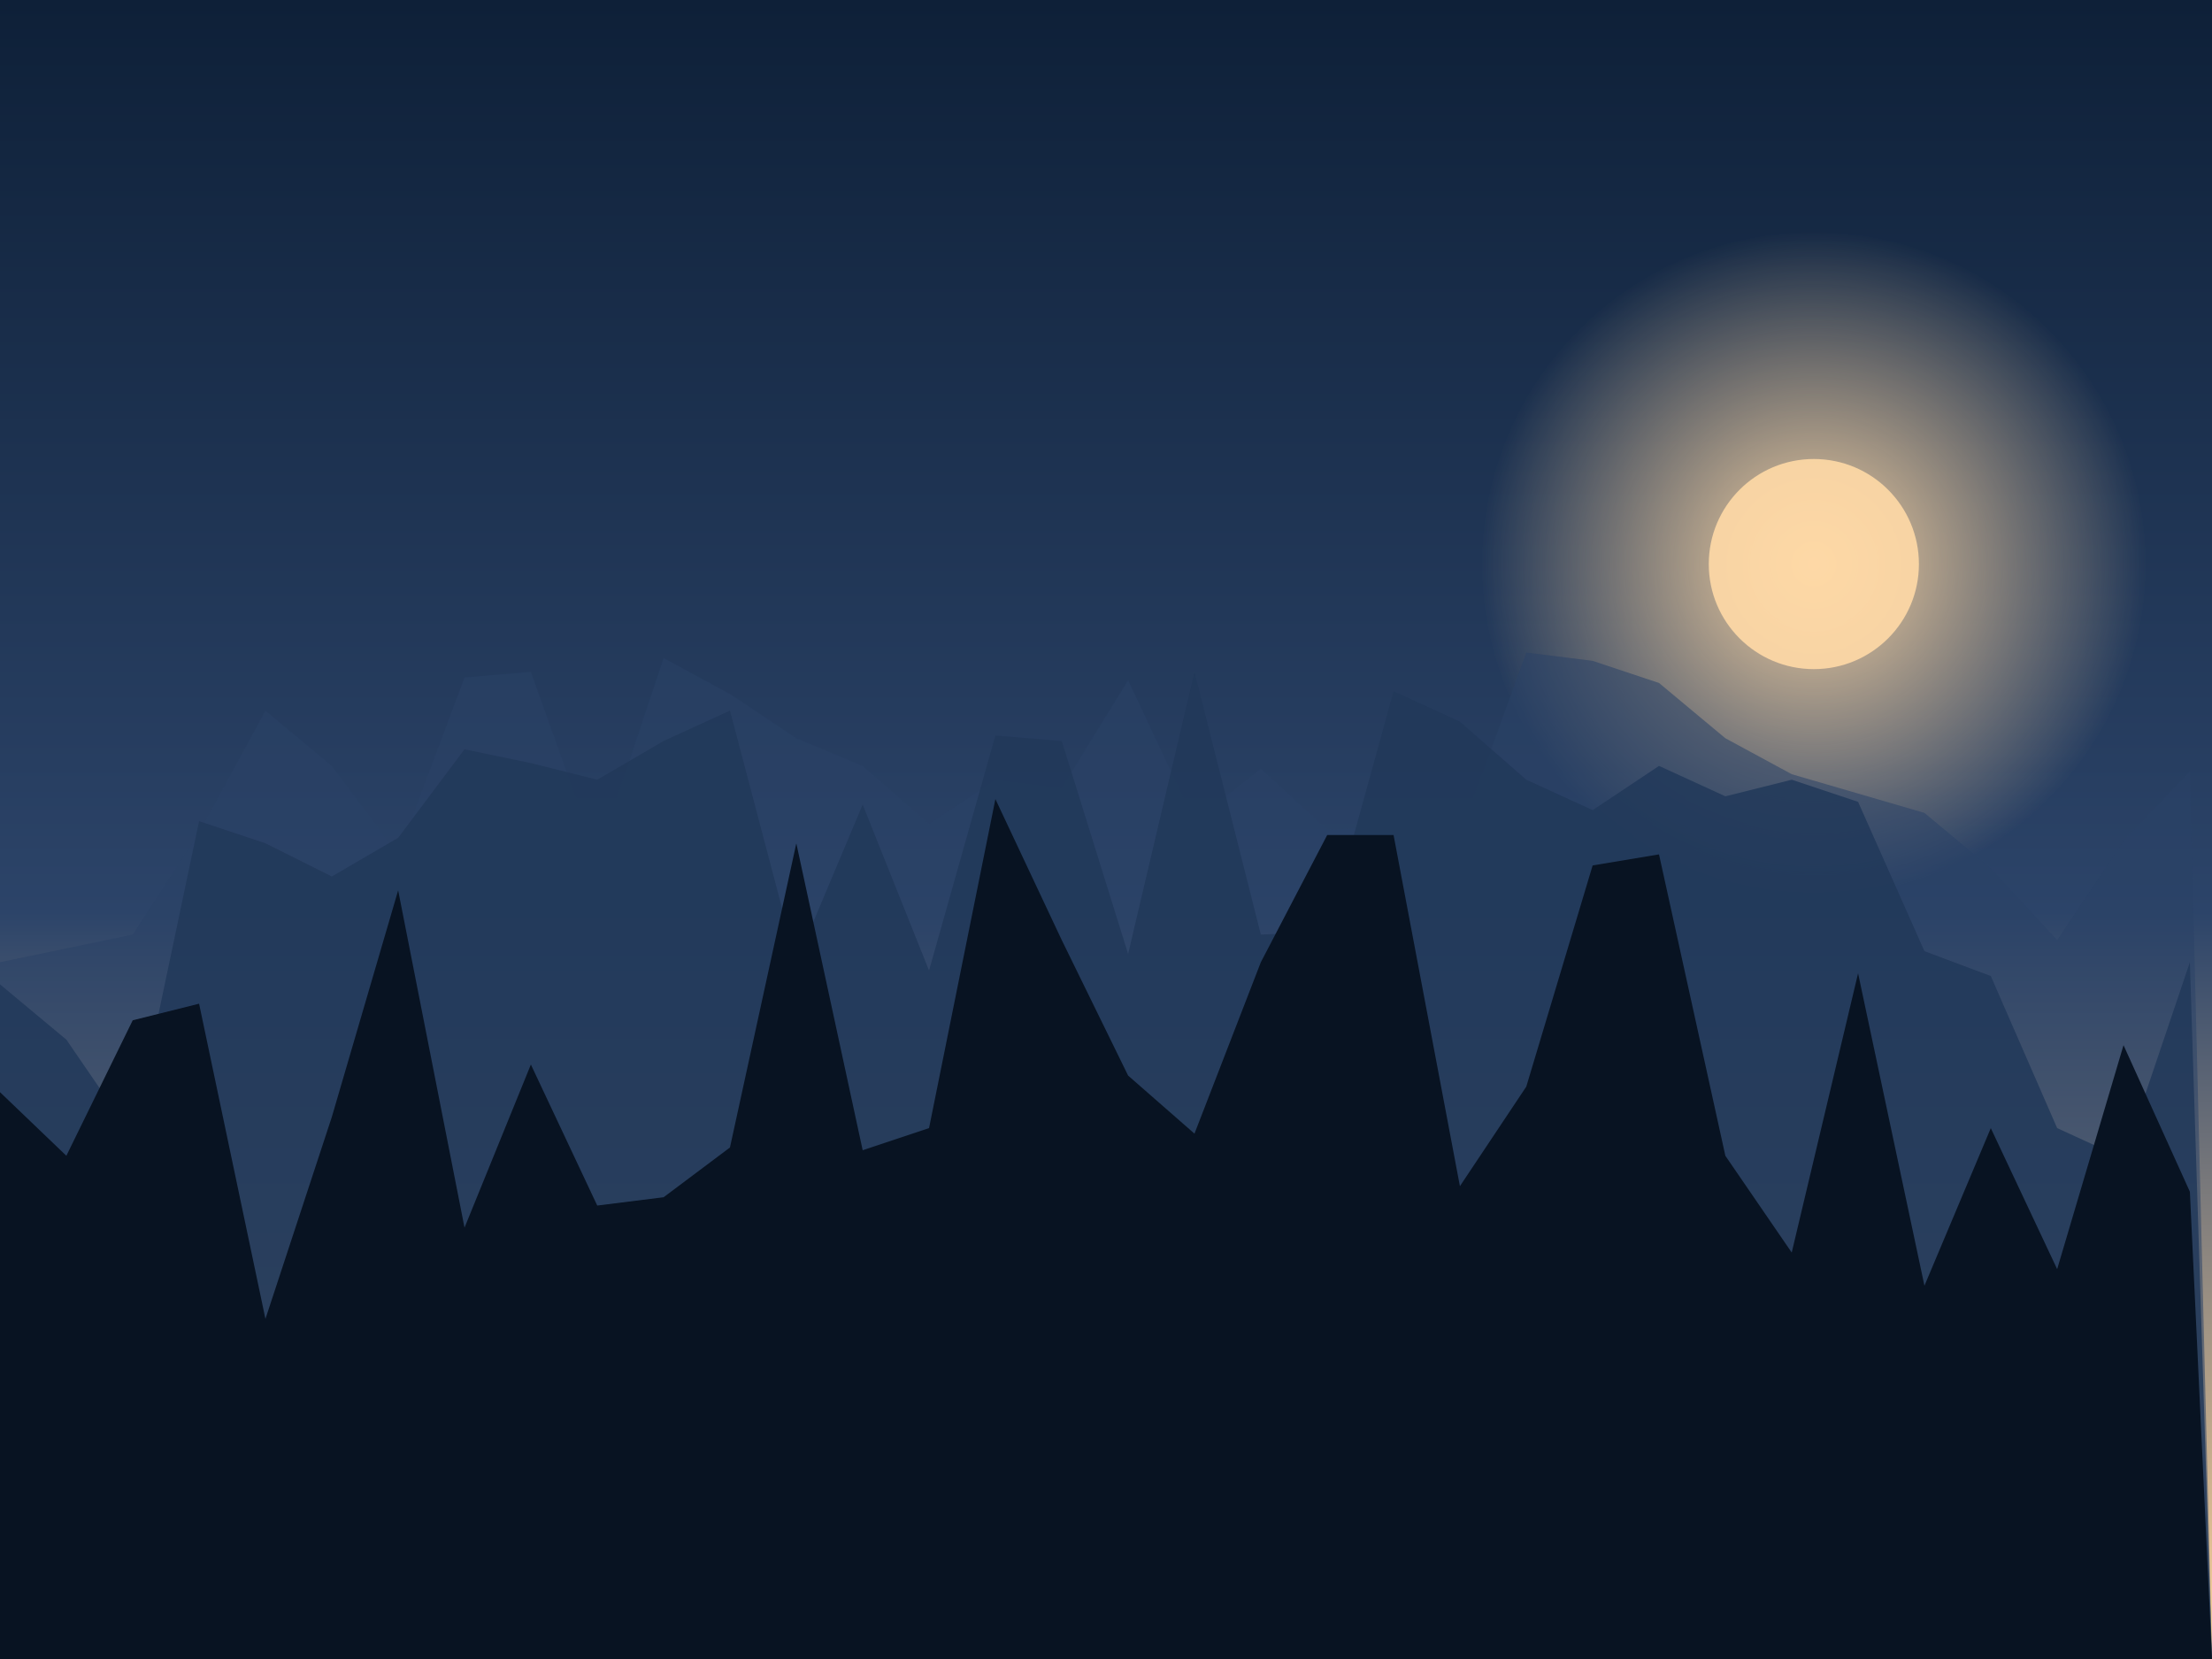
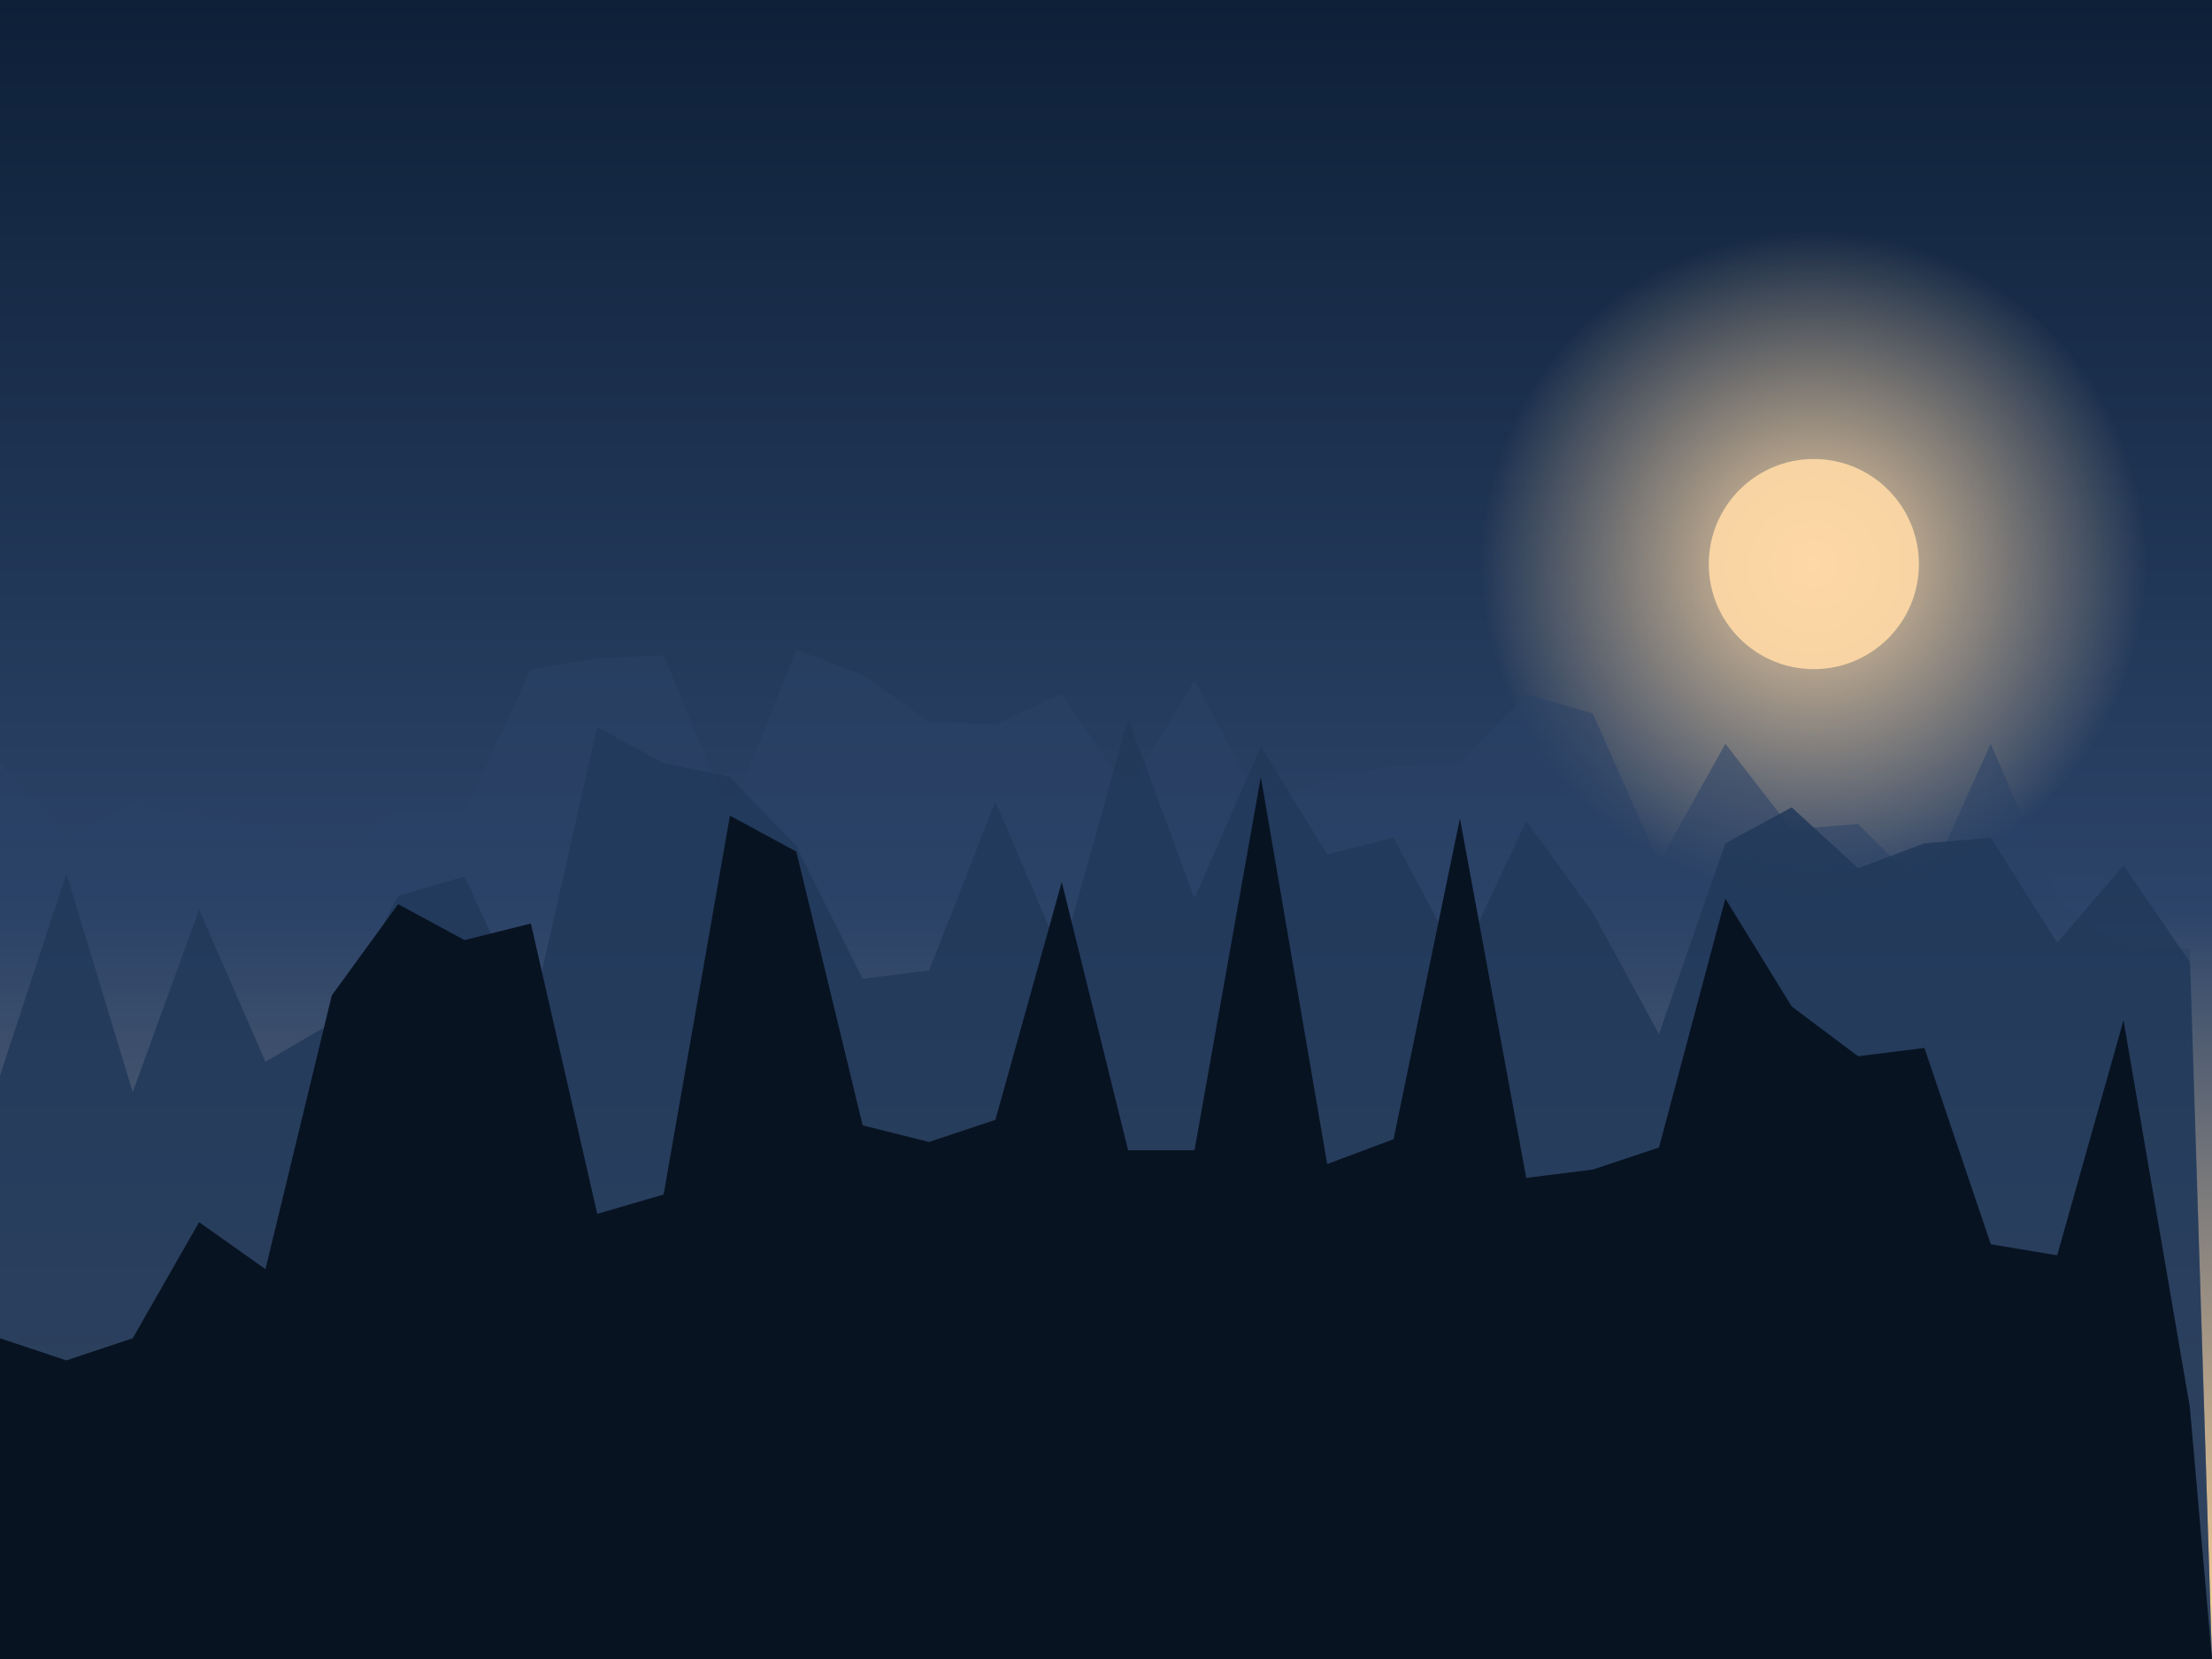
<svg xmlns="http://www.w3.org/2000/svg" viewBox="0 0 800 600" preserveAspectRatio="xMidYMid slice">
  <defs>
    <linearGradient id="sky" x1="0" y1="0" x2="0" y2="1">
      <stop offset="0" stop-color="#0e2038" />
      <stop offset="0.55" stop-color="#2c4469" />
      <stop offset="1" stop-color="#ffd49a" />
    </linearGradient>
    <radialGradient id="orb" cx="0.5" cy="0.5" r="0.5">
      <stop offset="0" stop-color="#ffd9a6" stop-opacity="0.95" />
      <stop offset="1" stop-color="#ffd9a6" stop-opacity="0" />
    </radialGradient>
  </defs>
  <rect width="800" height="600" fill="url(#sky)" />
  <circle cx="656" cy="204" r="120" fill="url(#orb)" />
  <circle cx="656" cy="204" r="38" fill="#ffd9a6" opacity="0.9" />
-   <path d="M0,600 L0,348 L24,343 L48,338 L72,301 L96,257 L120,277 L144,309 L168,245 L192,243 L216,310 L240,238 L264,251 L288,267 L312,277 L336,298 L360,282 L384,285 L408,246 L432,297 L456,278 L480,300 L504,299 L528,302 L552,236 L576,239 L600,247 L624,267 L648,280 L672,287 L696,294 L720,314 L744,340 L768,304 L792,279 L800,600 Z" fill="#294166" opacity="0.55" />
-   <path d="M0,600 L0,356 L24,376 L48,411 L72,297 L96,305 L120,317 L144,303 L168,271 L192,276 L216,282 L240,268 L264,257 L288,348 L312,291 L336,351 L360,266 L384,268 L408,345 L432,243 L456,338 L480,337 L504,250 L528,261 L552,282 L576,293 L600,277 L624,288 L648,282 L672,290 L696,344 L720,353 L744,408 L768,419 L792,348 L800,600 Z" fill="#213859" opacity="0.85" />
-   <path d="M0,600 L0,395 L24,418 L48,369 L72,363 L96,477 L120,404 L144,322 L168,444 L192,385 L216,436 L240,433 L264,415 L288,305 L312,416 L336,408 L360,289 L384,340 L408,389 L432,410 L456,348 L480,302 L504,302 L528,429 L552,393 L576,313 L600,309 L624,418 L648,453 L672,352 L696,465 L720,408 L744,459 L768,378 L792,431 L800,600 Z" fill="#081322" opacity="1.0" />
+   <path d="M0,600 L0,276 L24,303 L48,291 L72,295 L96,299 L120,312 L144,293 L168,294 L192,242 L216,238 L240,237 L264,295 L288,235 L312,244 L336,261 L360,262 L384,251 L408,286 L432,246 L456,291 L480,282 L504,277 L528,276 L552,251 L576,258 L600,312 L624,269 L648,300 L672,298 L696,322 L720,269 L744,325 L768,344 L792,343 L800,600 Z" fill="#294166" opacity="0.55" />
+   <path d="M0,600 L0,389 L24,316 L48,395 L72,329 L96,384 L120,370 L144,324 L168,317 L192,369 L216,263 L240,276 L264,281 L288,306 L312,354 L336,351 L360,290 L384,346 L408,260 L432,325 L456,270 L480,309 L504,303 L528,348 L552,297 L576,330 L600,374 L624,305 L648,292 L672,314 L696,305 L720,303 L744,341 L768,313 L792,348 L800,600 Z" fill="#213859" opacity="0.85" />
+   <path d="M0,600 L0,484 L24,492 L48,484 L72,442 L96,459 L120,360 L144,327 L168,340 L192,334 L216,439 L240,432 L264,295 L288,308 L312,407 L336,413 L360,405 L384,319 L408,416 L432,416 L456,281 L480,421 L504,412 L528,296 L552,426 L576,423 L600,415 L624,325 L648,364 L672,382 L696,379 L720,450 L744,454 L768,369 L792,509 L800,600 Z" fill="#081322" opacity="1.0" />
</svg>
